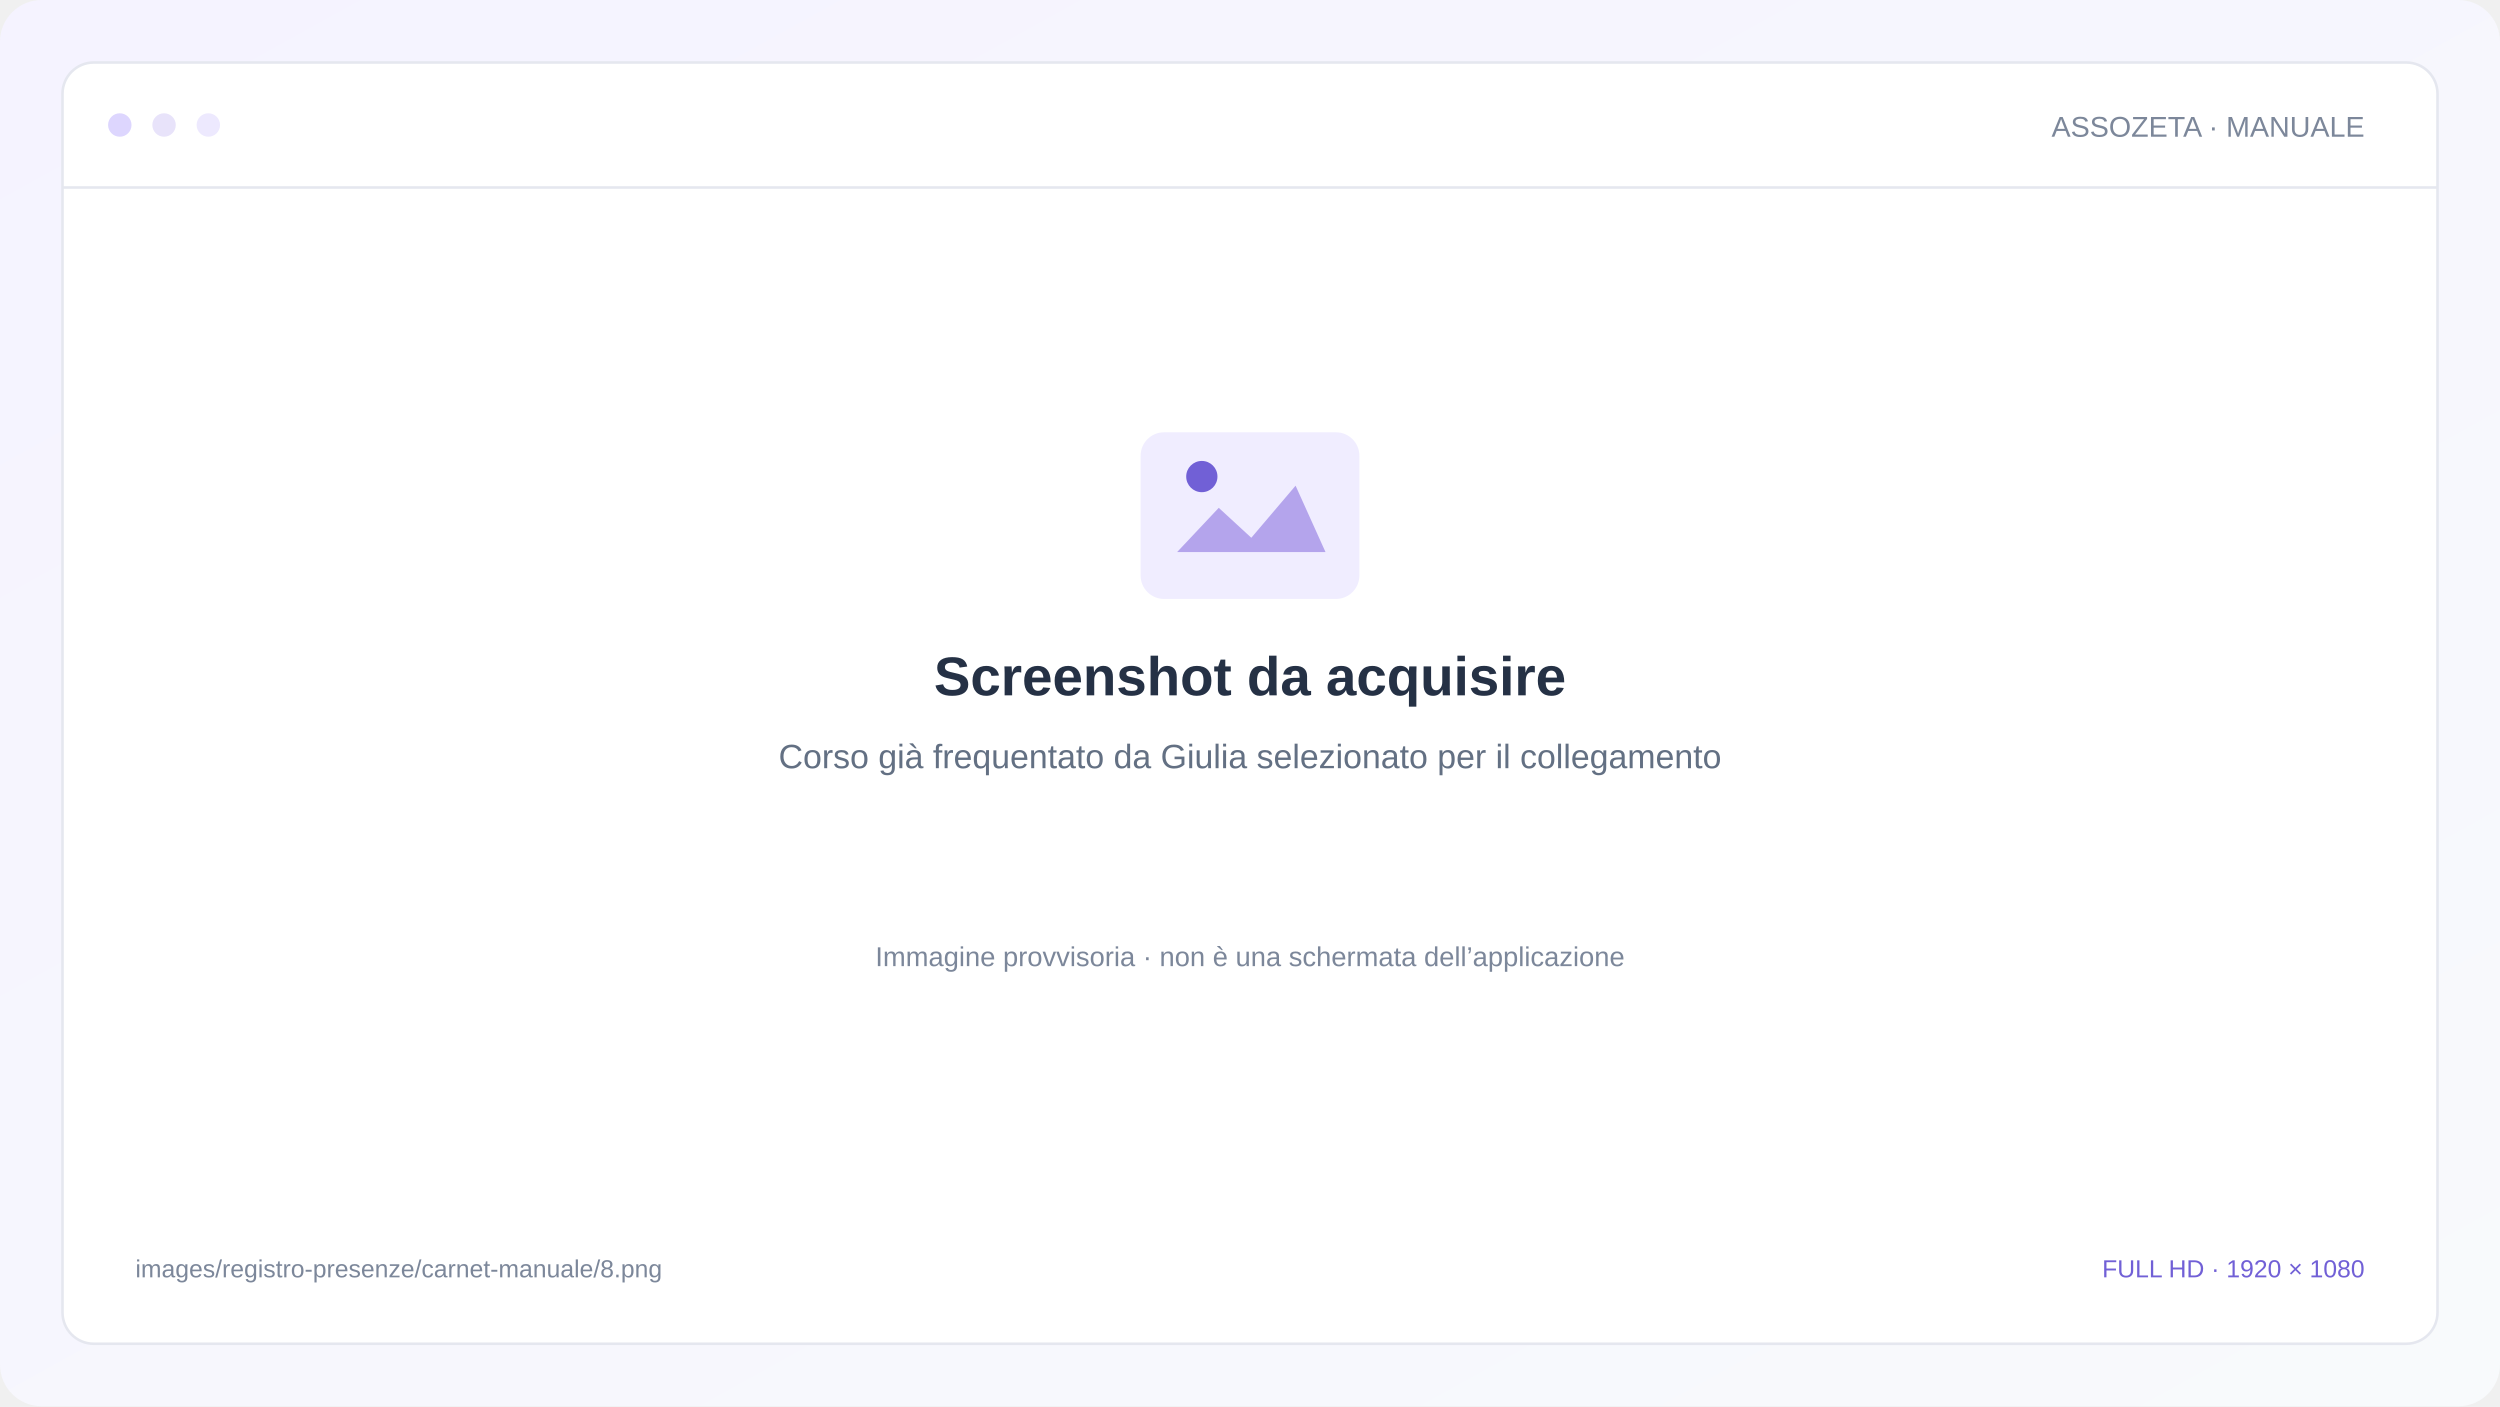
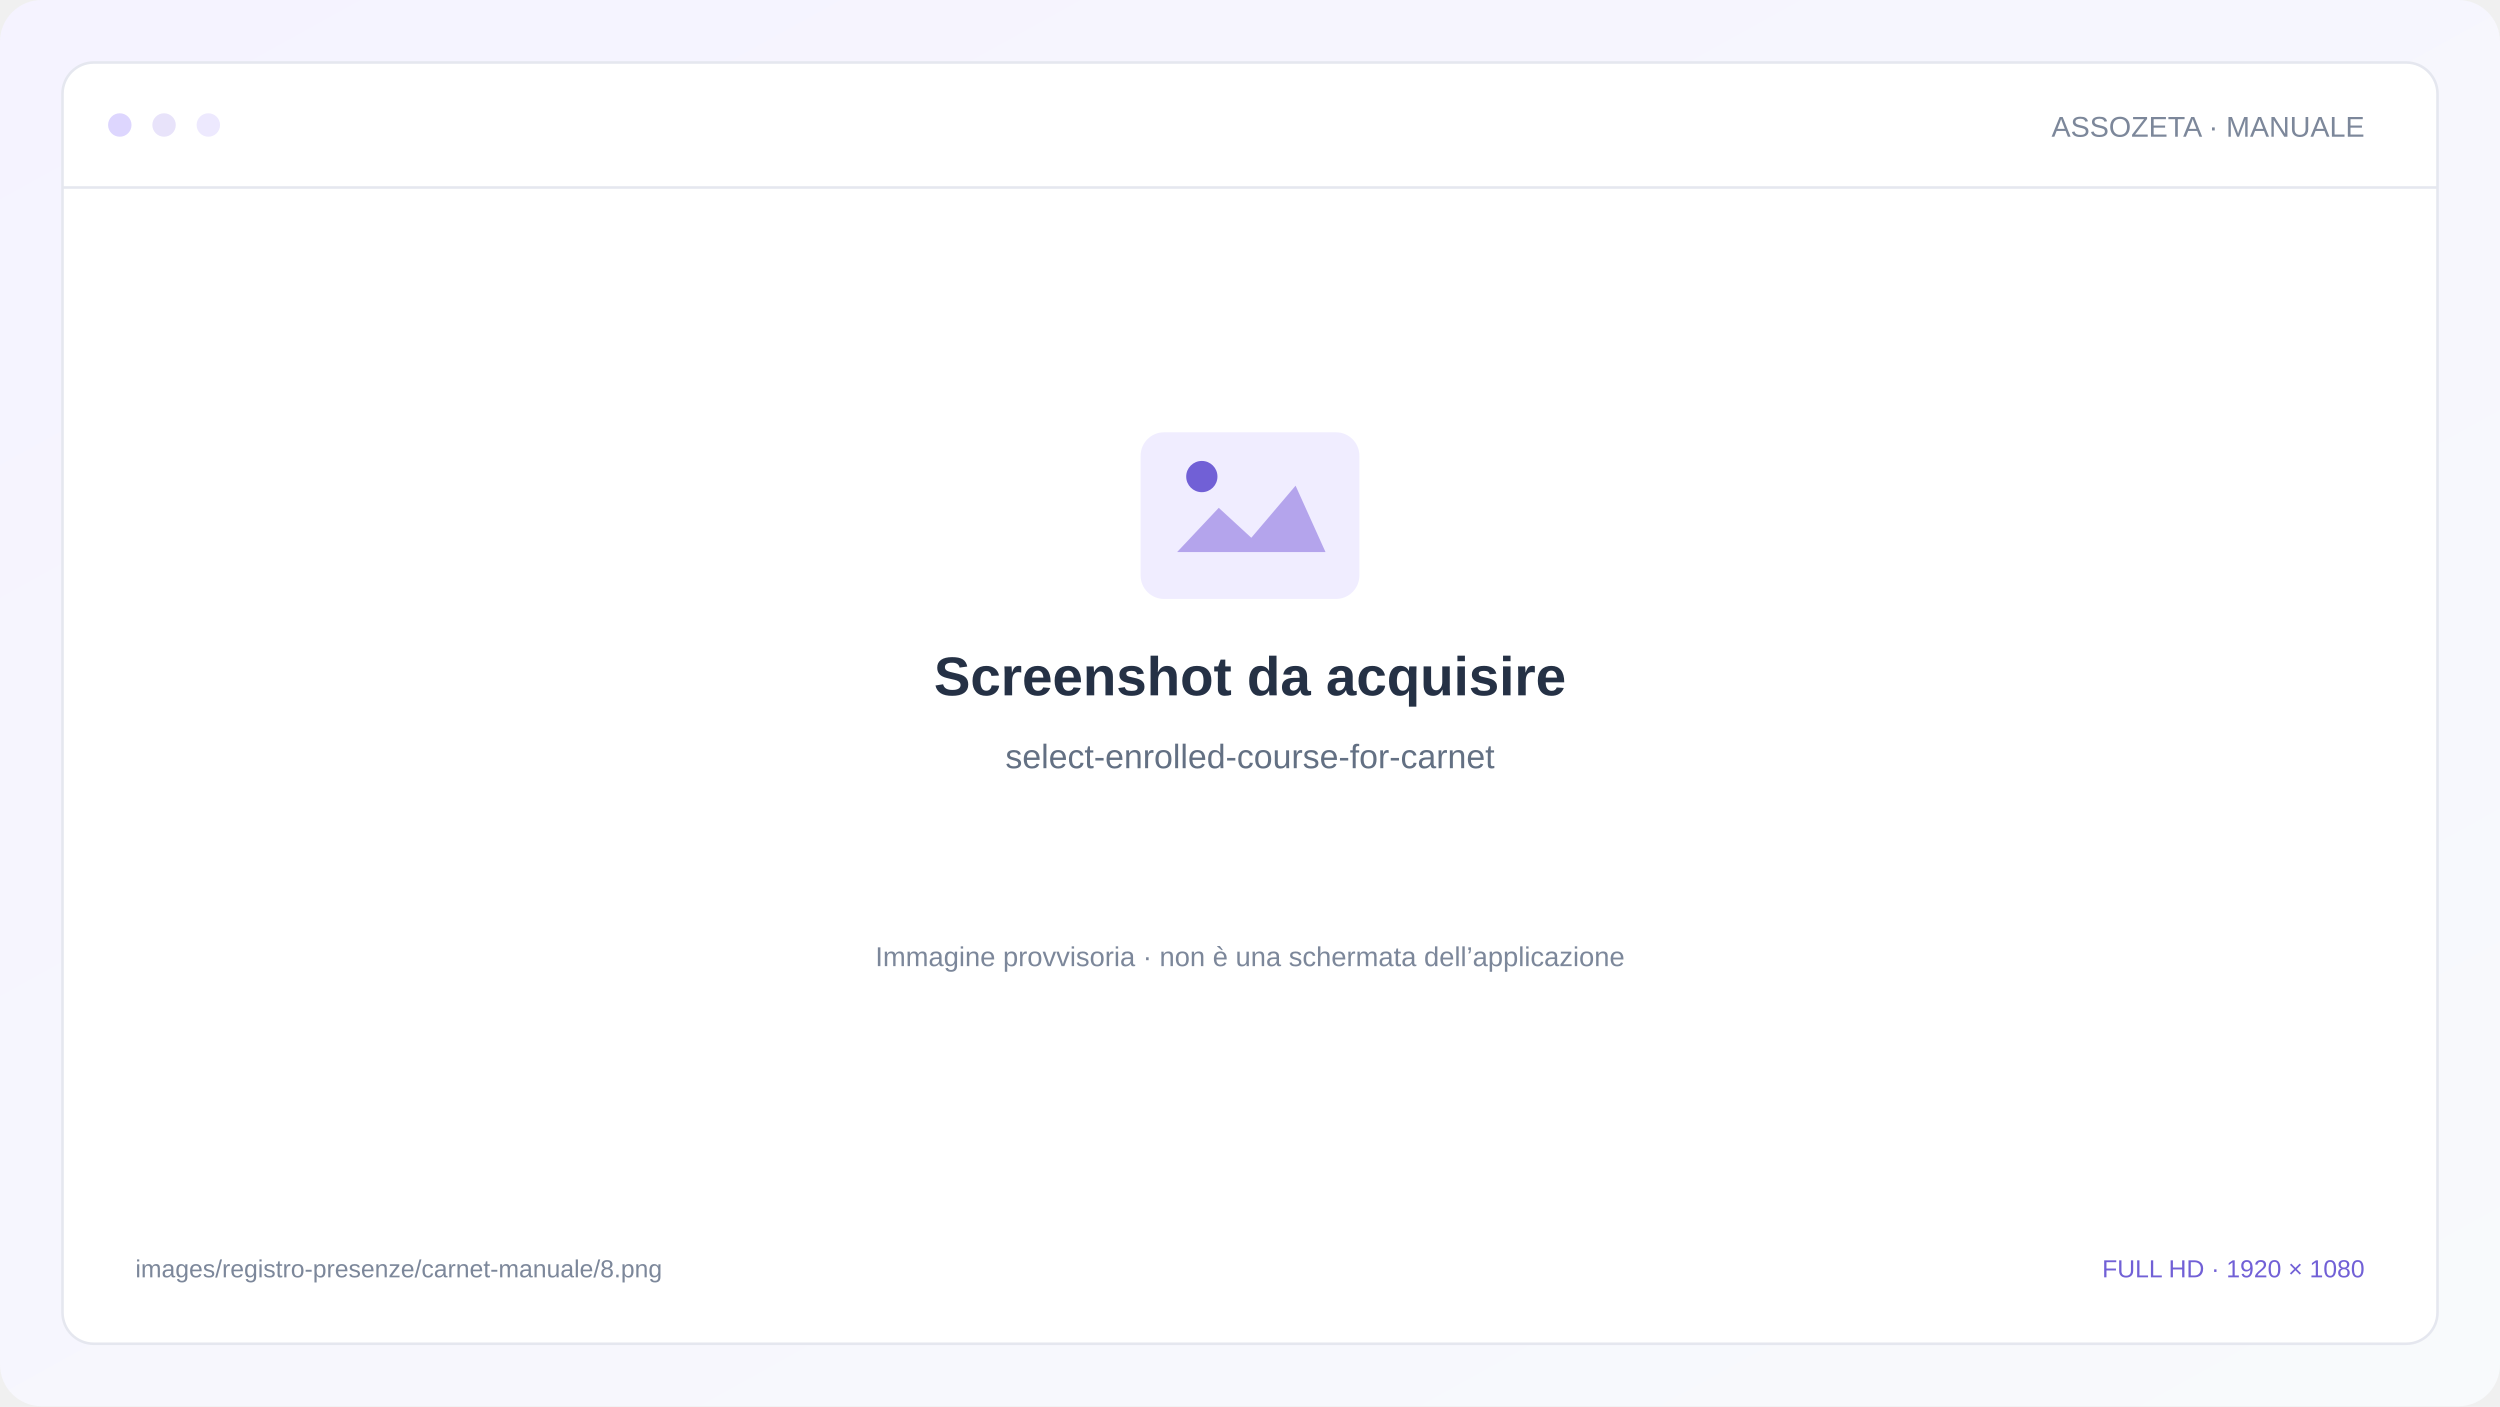
<svg xmlns="http://www.w3.org/2000/svg" width="1920" height="1080" viewBox="0 0 1920 1080" data-assozeta-manuale-placeholder="true" role="img" aria-labelledby="title description">
  <defs>
    <linearGradient id="surface" x2="1" y2="1">
      <stop stop-color="#f5f3ff" />
      <stop offset="1" stop-color="#f8fafc" />
    </linearGradient>
  </defs>
  <rect width="1920" height="1080" rx="32" fill="url(#surface)" />
  <rect x="48" y="48" width="1824" height="984" rx="24" fill="#fff" stroke="#e5e7ef" stroke-width="2" />
  <path d="M48 144H1872" stroke="#e5e7ef" stroke-width="2" />
  <circle cx="92" cy="96" r="9" fill="#ddd6fe" />
  <circle cx="126" cy="96" r="9" fill="#e8e3fa" />
  <circle cx="160" cy="96" r="9" fill="#ede9fe" />
  <text x="1816" y="105" text-anchor="end" font-family="Arial, sans-serif" font-size="22" fill="#7c879a">ASSOZETA · MANUALE</text>
  <rect x="876" y="332" width="168" height="128" rx="18" fill="#f0edff" />
  <path d="M904 424l32-34 25 23 34-40 23 51H904z" fill="#b4a4ec" />
  <circle cx="923" cy="366" r="12" fill="#7160d6" />
  <text x="960" y="534" text-anchor="middle" font-family="Arial, sans-serif" font-size="42" font-weight="700" fill="#253145">Screenshot da acquisire</text>
  <text x="960" y="590" text-anchor="middle" font-family="Arial, sans-serif" font-size="26" fill="#637083">
-     <tspan x="960" dy="0">Corso già frequentato da Giulia selezionato per il collegamento</tspan>
+     <tspan x="960" dy="0">select-enrolled-course-for-carnet</tspan>
  </text>
  <text x="960" y="742" text-anchor="middle" font-family="Arial, sans-serif" font-size="21" fill="#7c879a">Immagine provvisoria · non è una schermata dell’applicazione</text>
  <text x="104" y="981" font-family="Arial, sans-serif" font-size="19" fill="#7c879a">images/registro-presenze/carnet-manuale/8.png</text>
  <text x="1816" y="981" text-anchor="end" font-family="Arial, sans-serif" font-size="19" fill="#7160d6">FULL HD · 1920 × 1080</text>
</svg>
